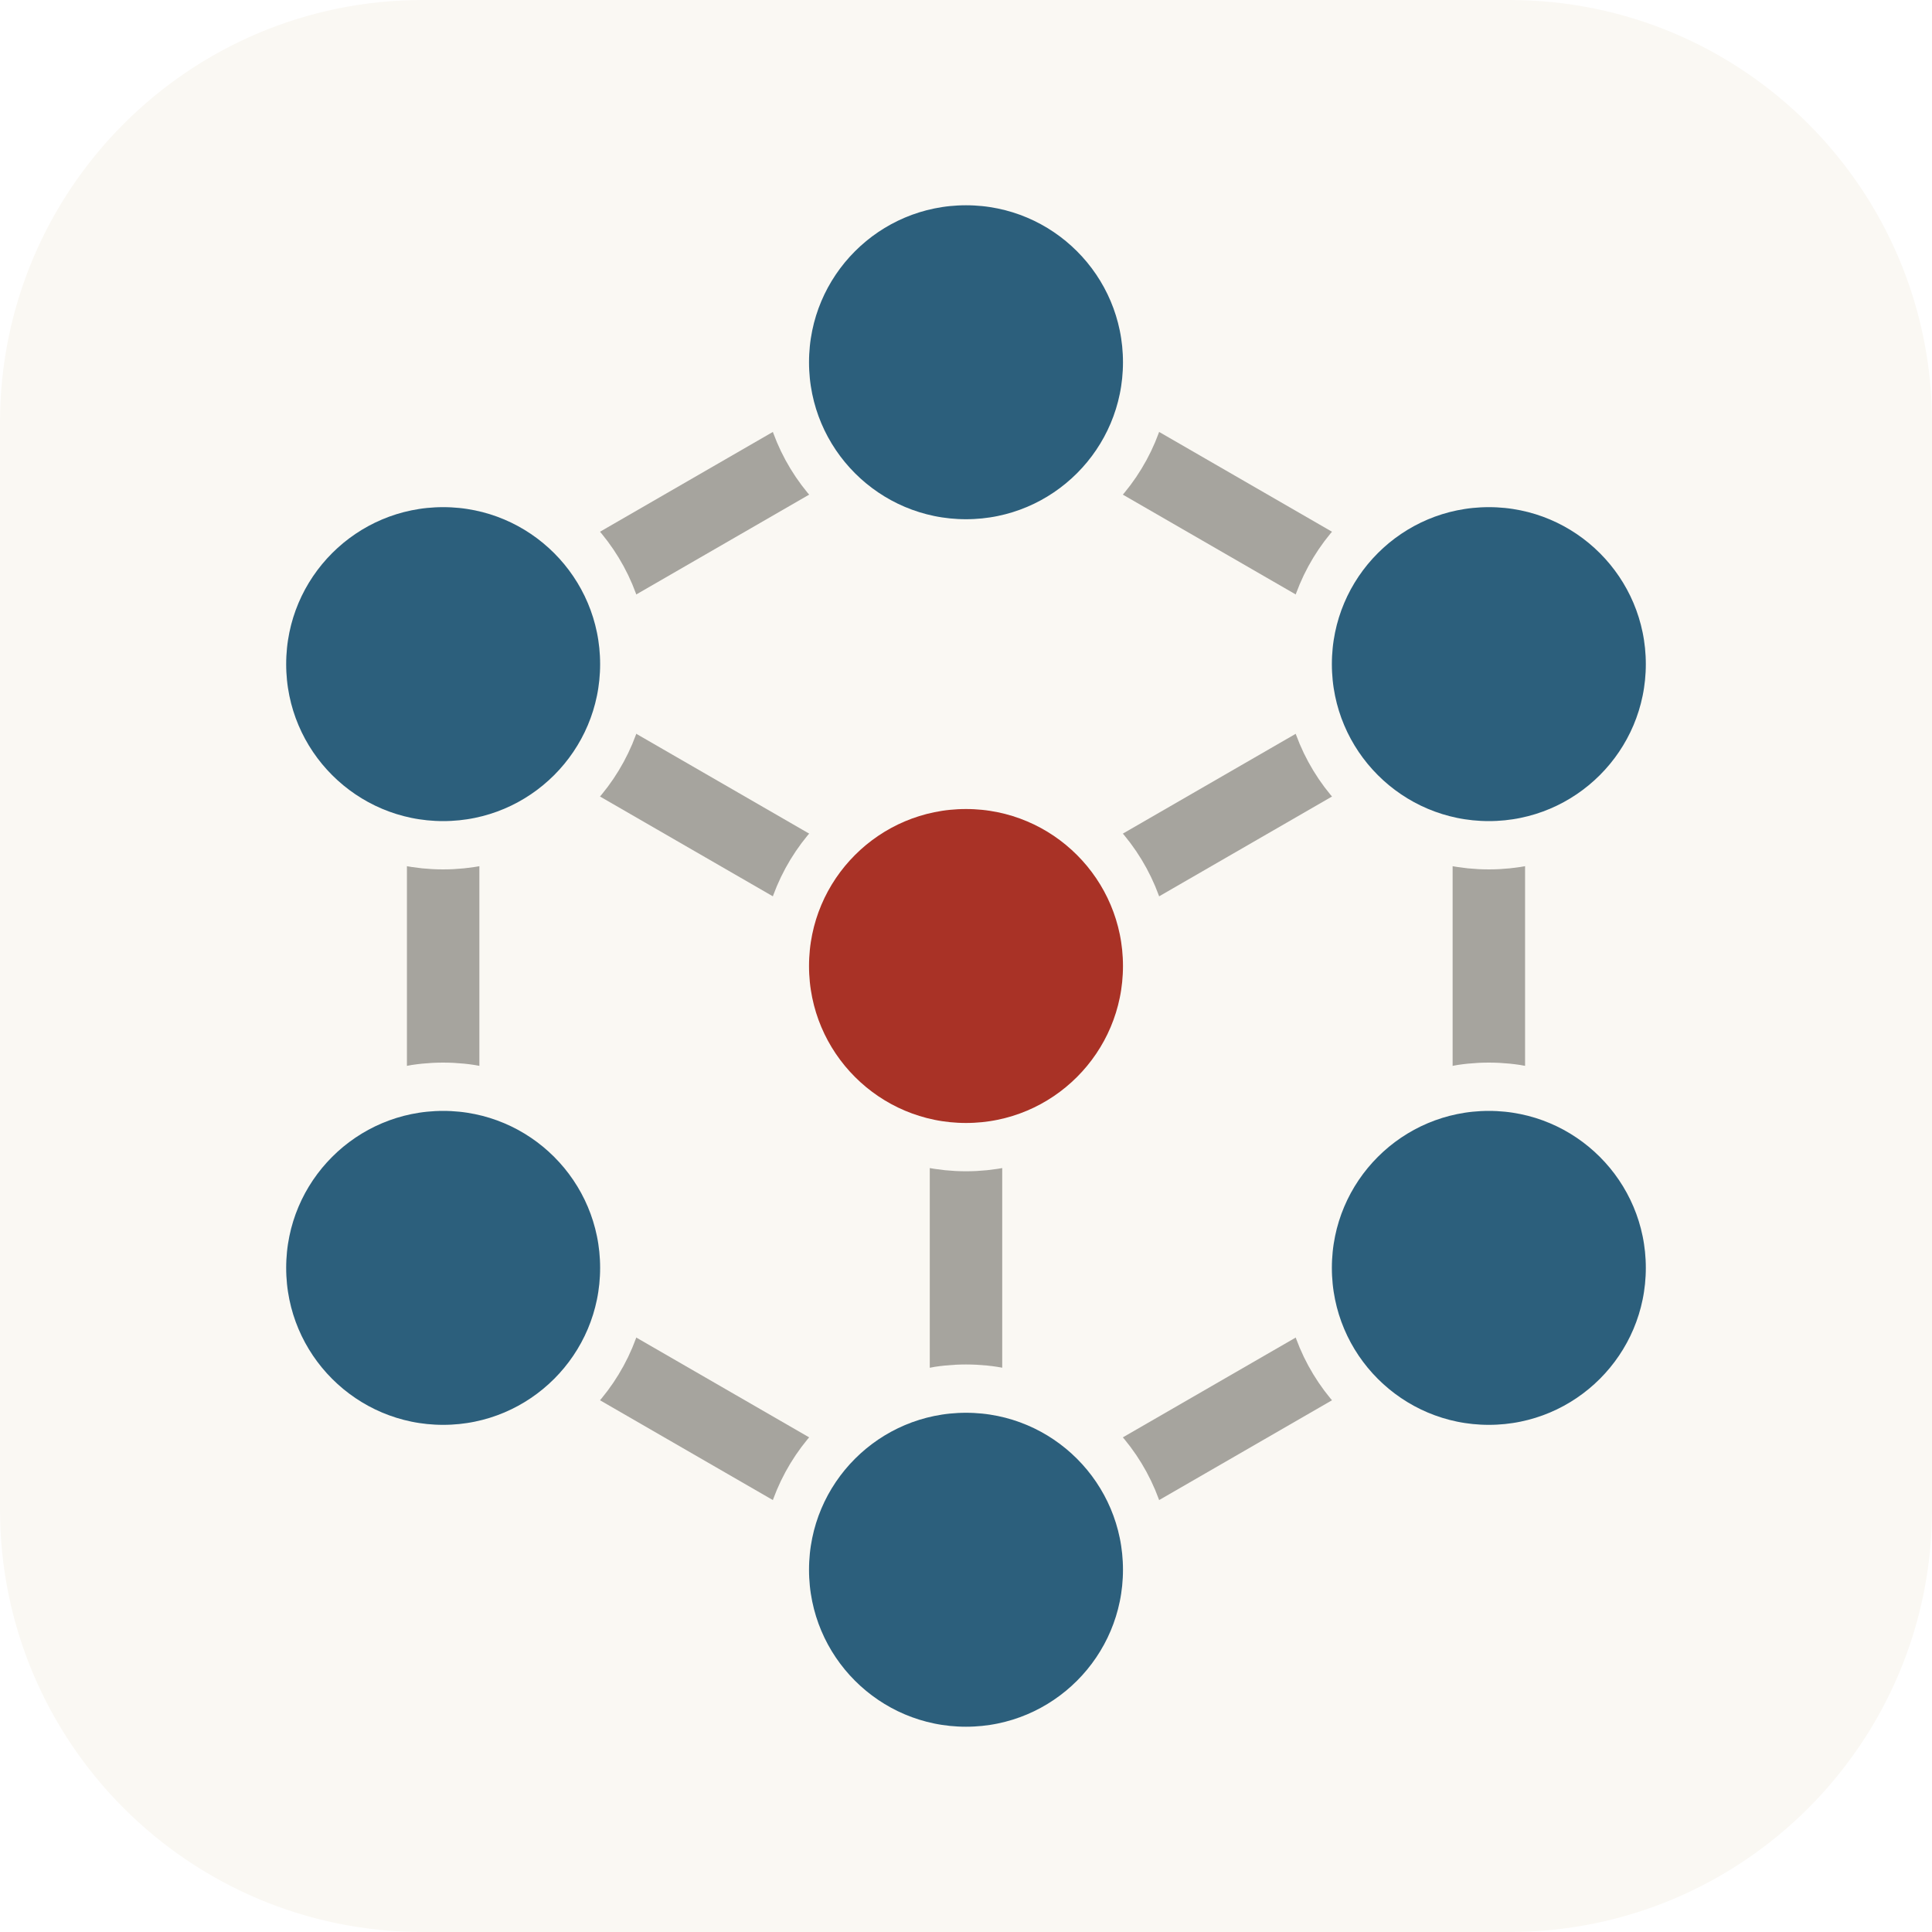
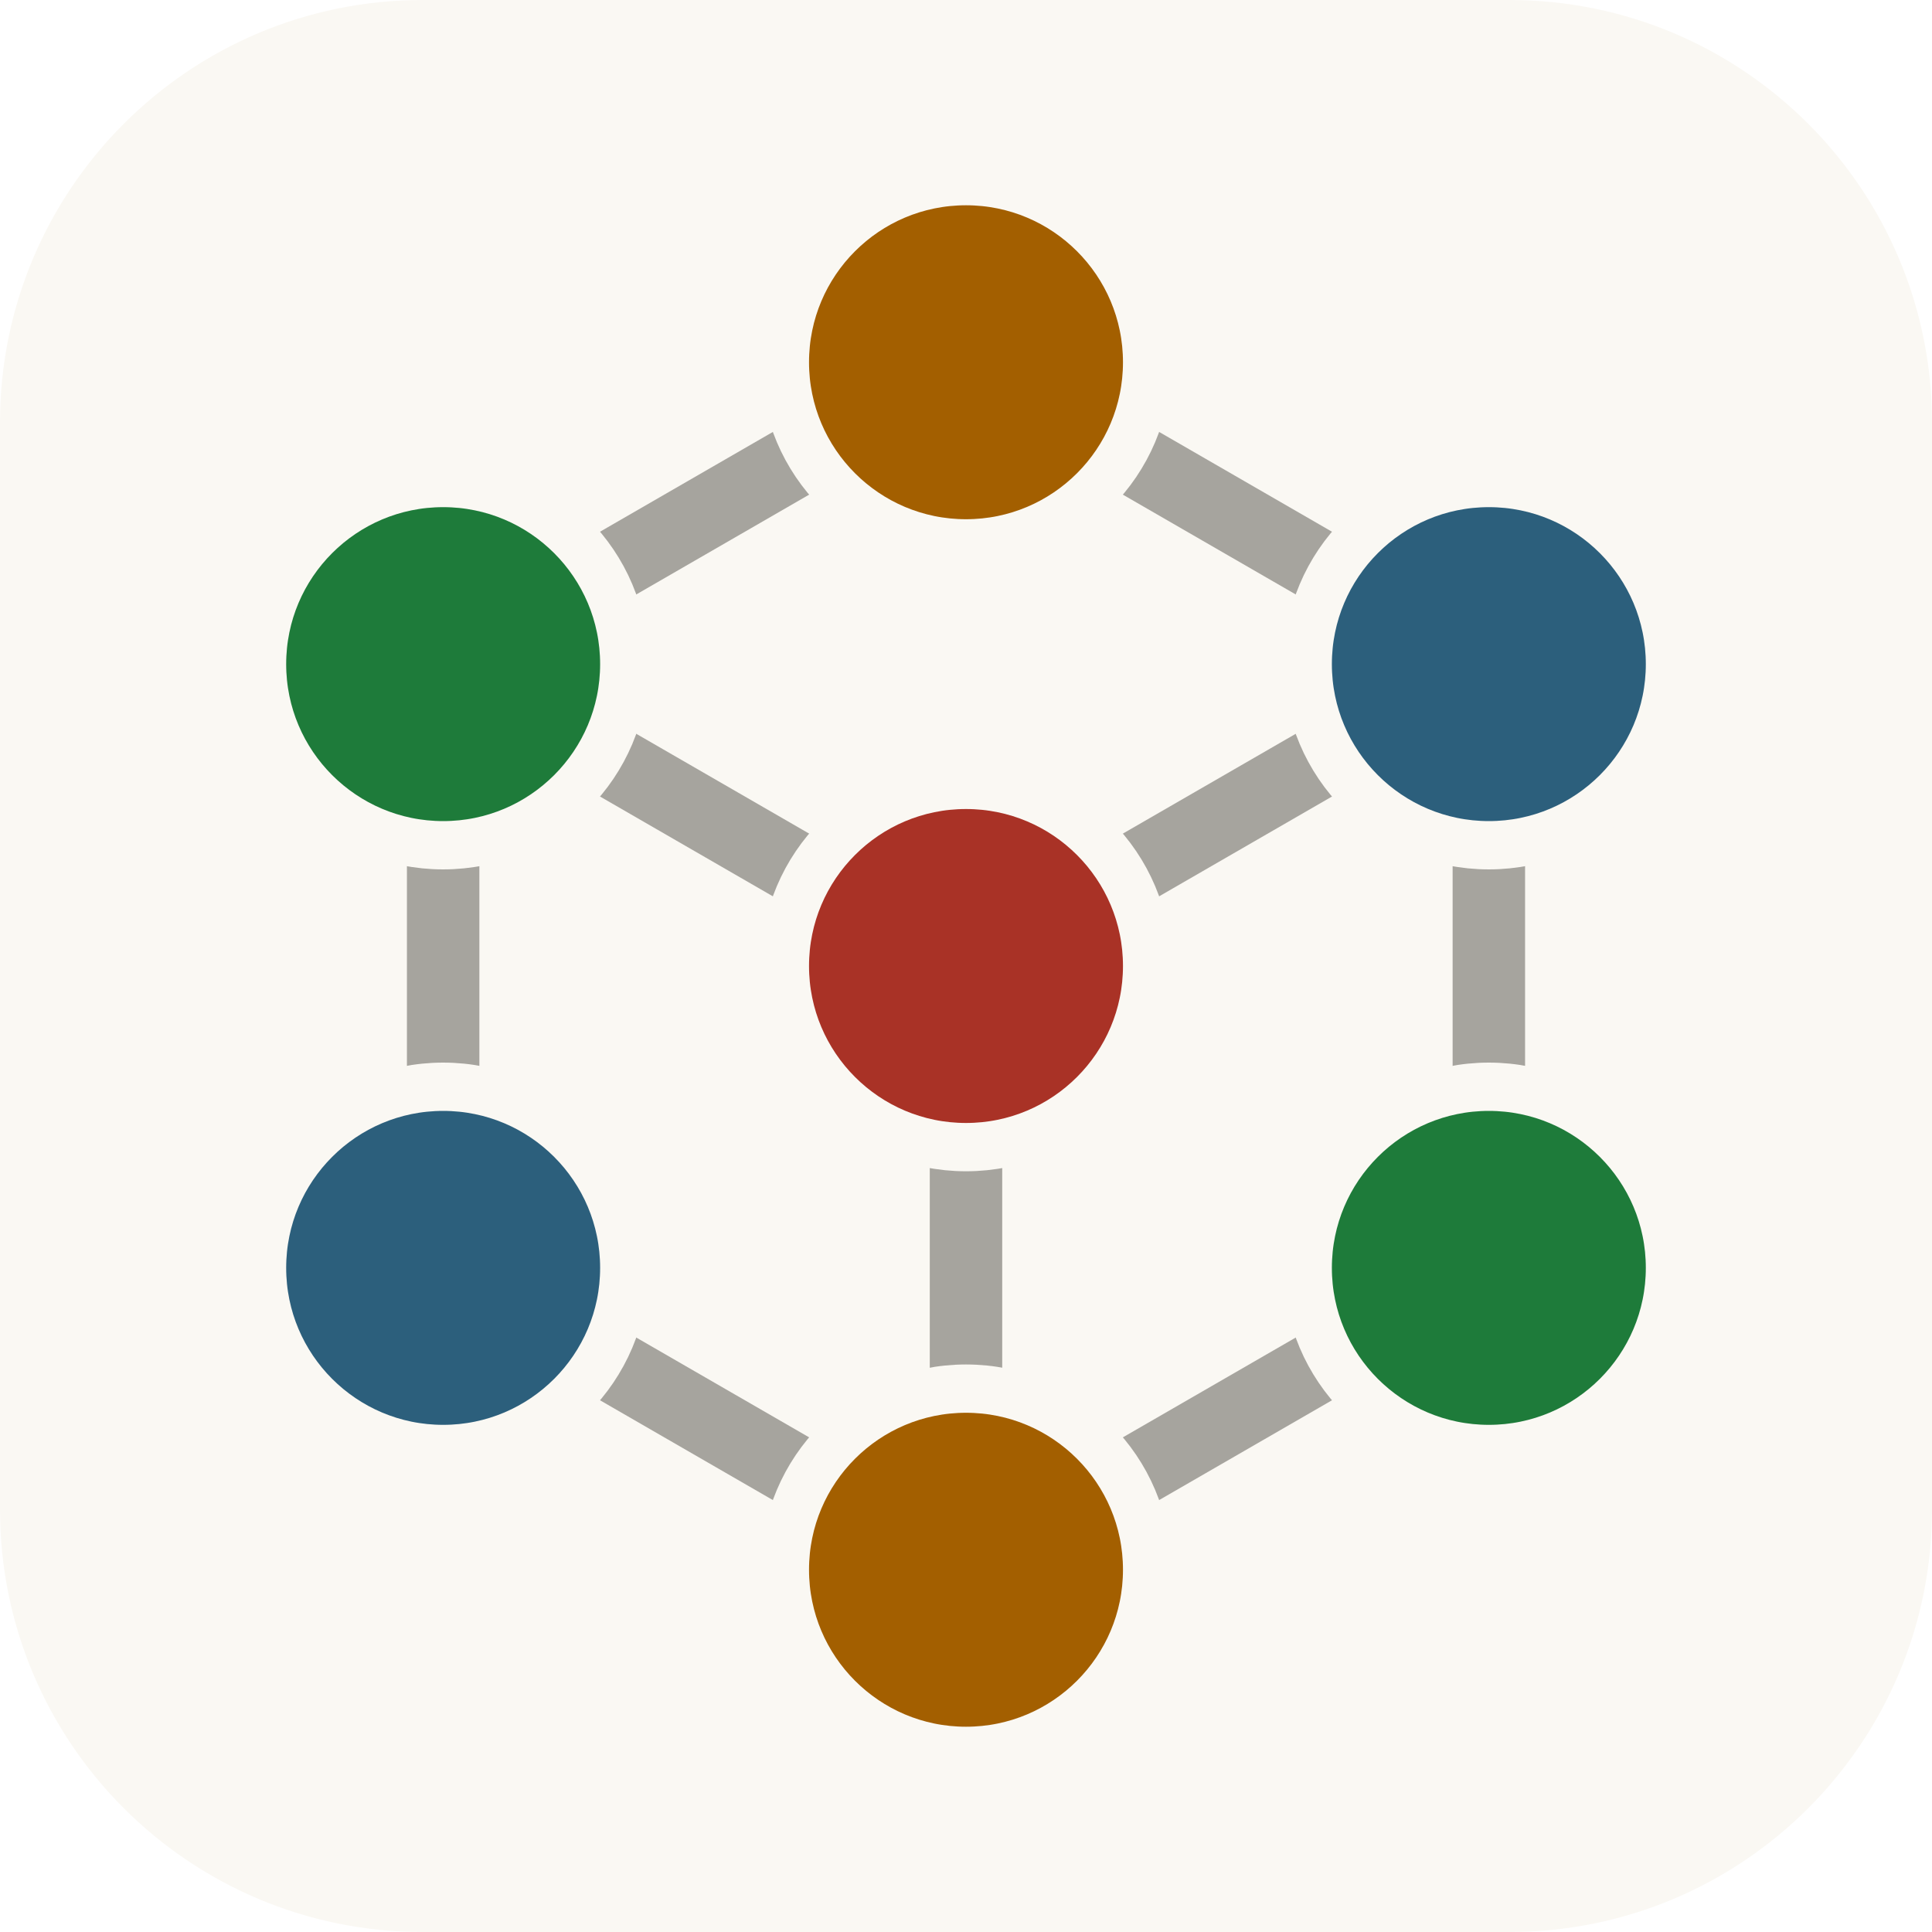
<svg xmlns="http://www.w3.org/2000/svg" viewBox="0 0 64 64" role="img" aria-label="Factorial">
  <rect width="64" height="64" rx="14" fill="#faf8f3" />
  <g fill="none" stroke="#a6a49e" stroke-width="2.4" stroke-linecap="round" stroke-linejoin="round">
    <polygon points="14.68,42 32,52 49.32,42 49.32,22 32,12 14.68,22" />
    <line x1="32" y1="32" x2="14.68" y2="22" />
    <line x1="32" y1="32" x2="32" y2="52" />
    <line x1="32" y1="32" x2="49.32" y2="22" />
  </g>
-   <g fill="#2c5f7c" stroke="#faf8f3" stroke-width="1.6">
-     <circle cx="14.68" cy="42" r="6" />
-     <circle cx="32" cy="52" r="6" />
-     <circle cx="49.32" cy="42" r="6" />
-     <circle cx="49.32" cy="22" r="6" />
-     <circle cx="32" cy="12" r="6" />
-     <circle cx="14.68" cy="22" r="6" />
+   <g stroke="#faf8f3" stroke-width="1.6">
+     <circle cx="14.68" cy="42" r="6" fill="#2c5f7c" />
+     <circle cx="32" cy="52" r="6" fill="#a35f00" />
+     <circle cx="49.32" cy="42" r="6" fill="#1e7b3a" />
+     <circle cx="49.32" cy="22" r="6" fill="#2c5f7c" />
+     <circle cx="32" cy="12" r="6" fill="#a35f00" />
+     <circle cx="14.68" cy="22" r="6" fill="#1e7b3a" />
  </g>
  <circle cx="32" cy="32" r="6" fill="#a93226" stroke="#faf8f3" stroke-width="1.6" />
</svg>
